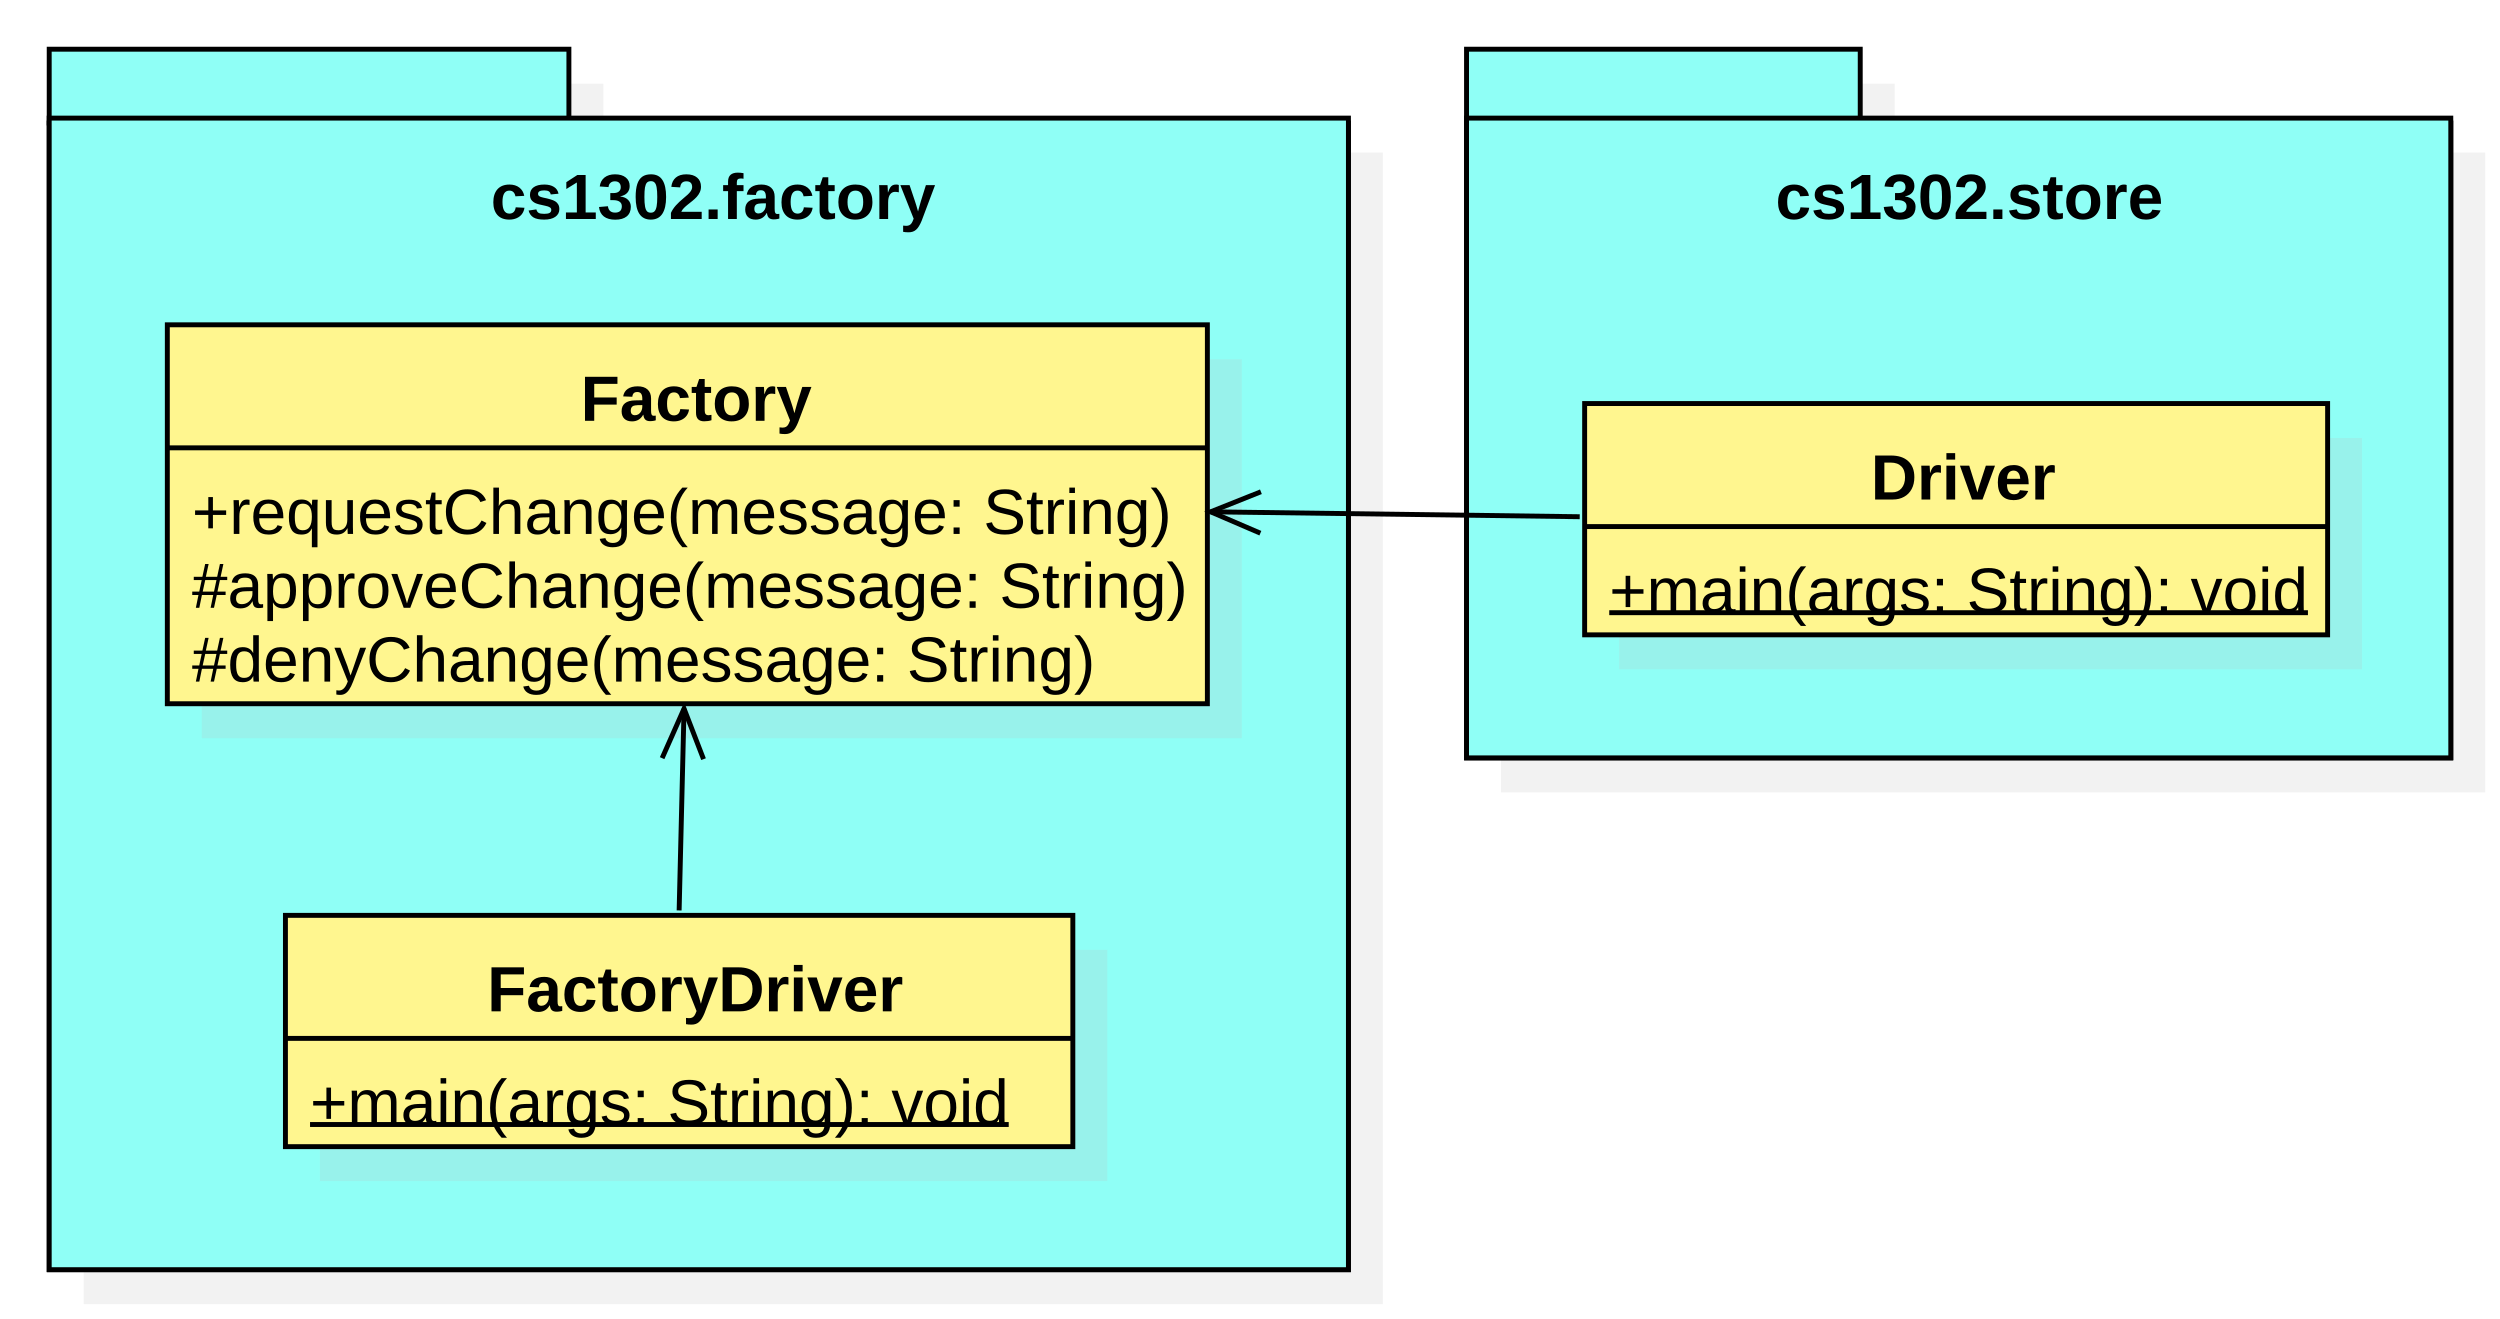
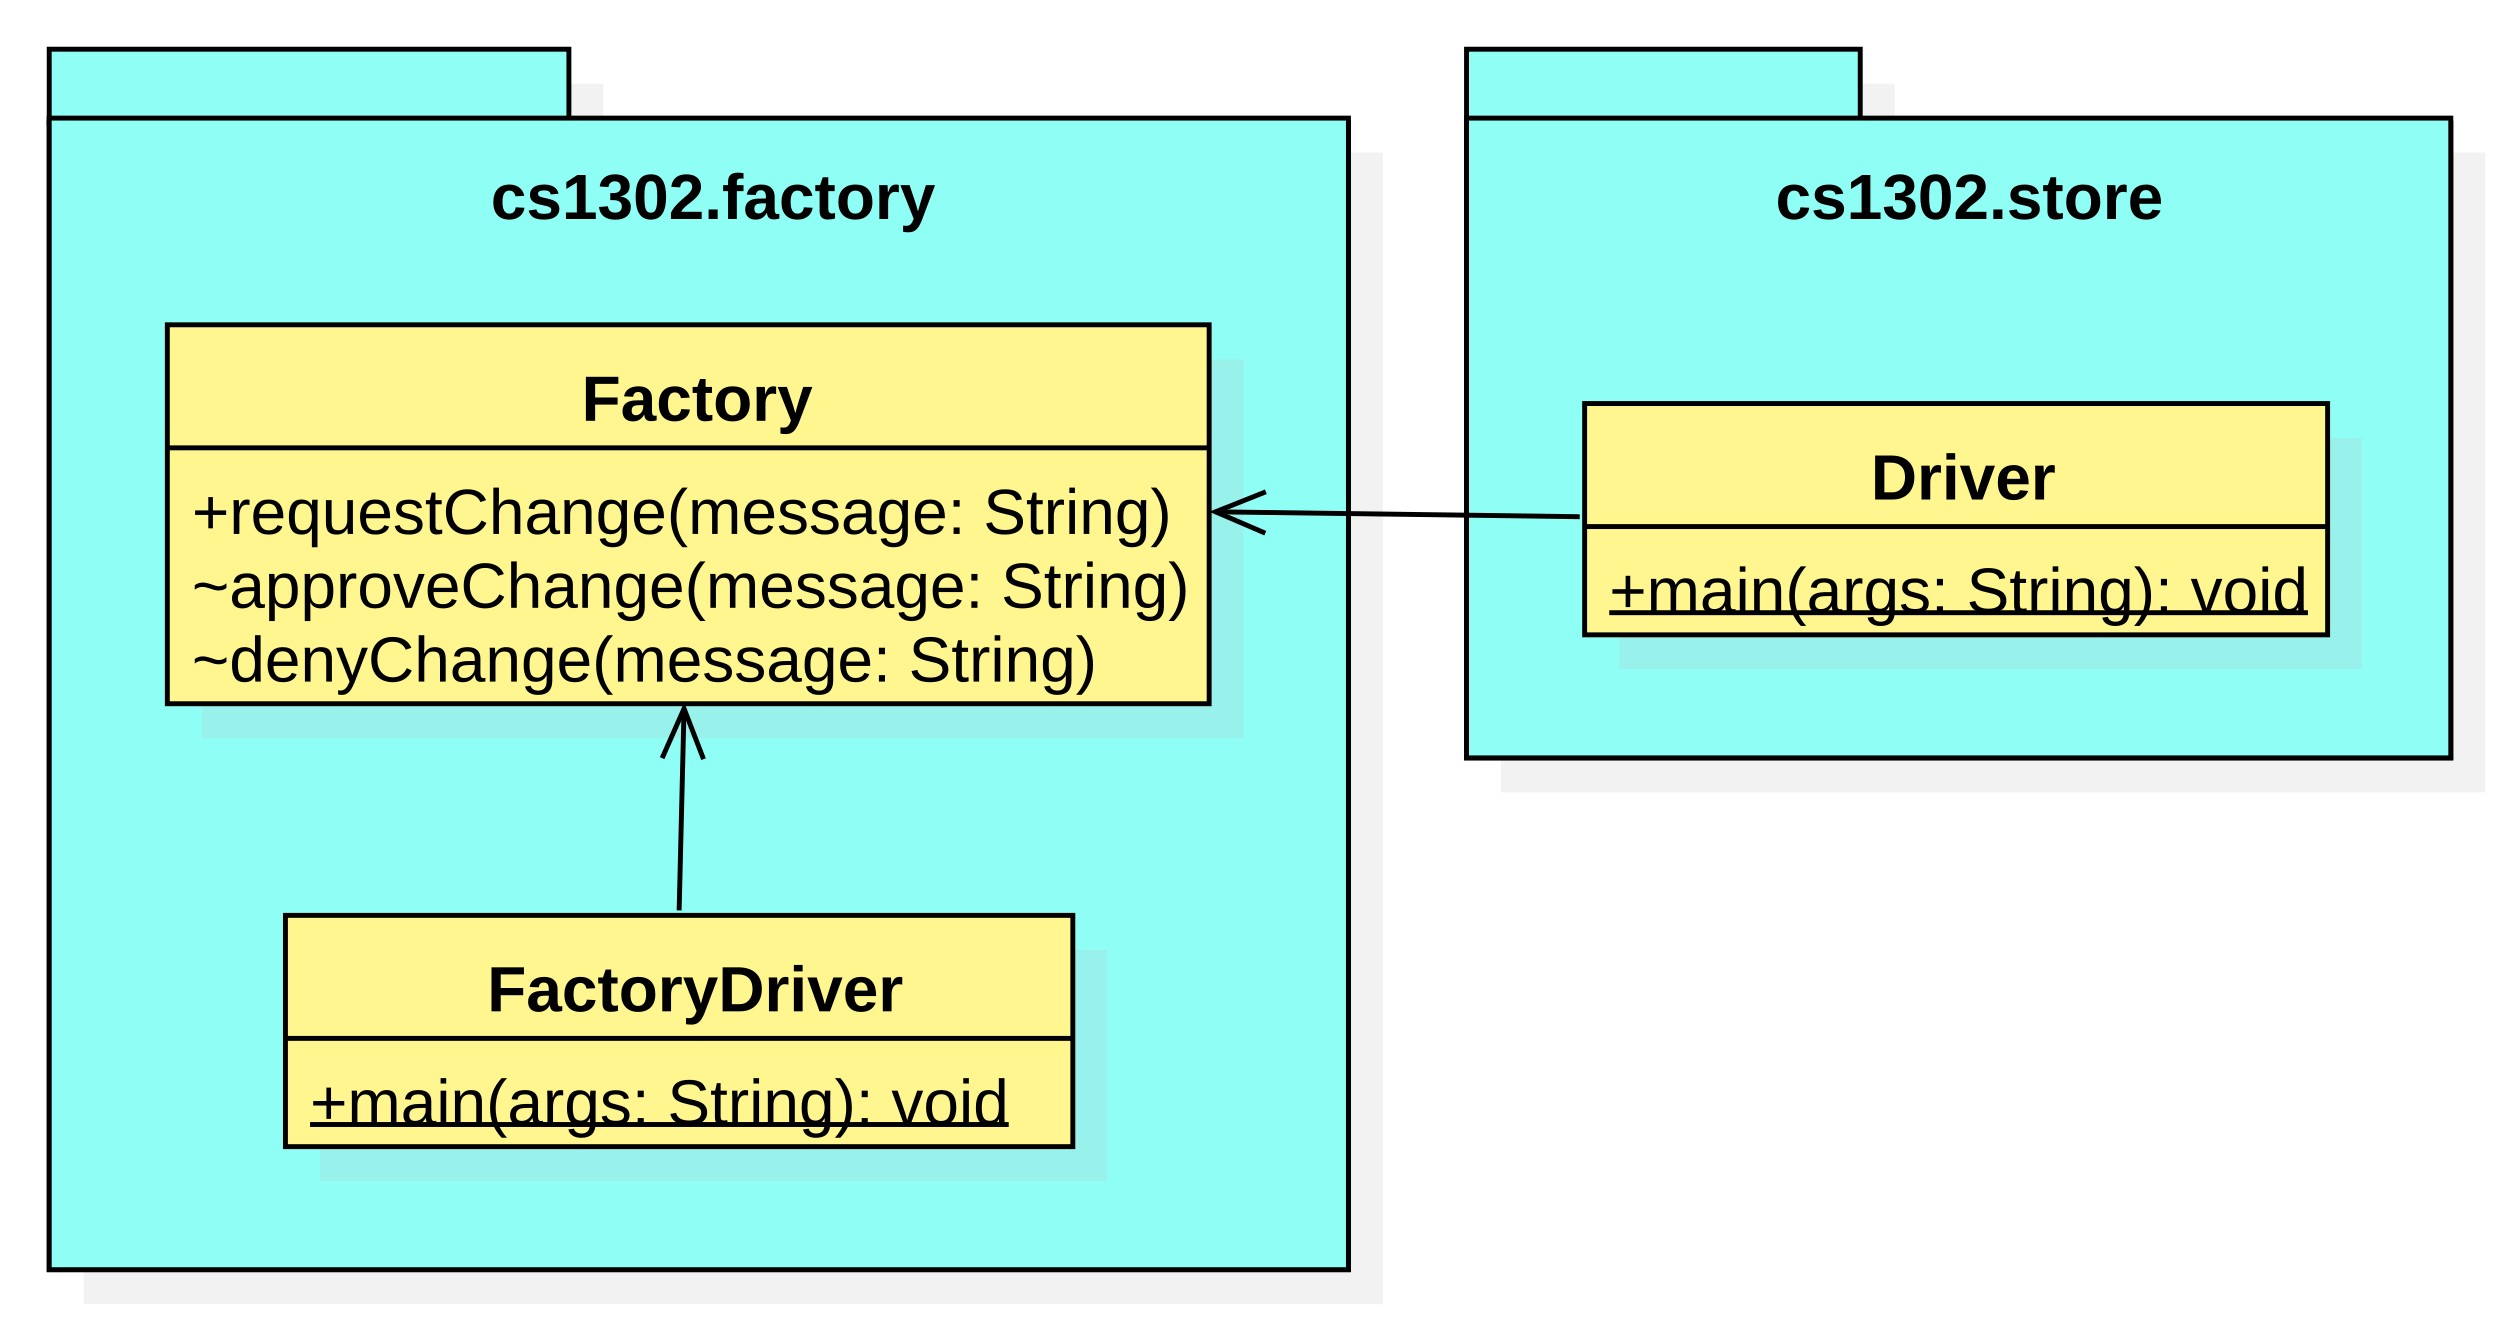
<svg xmlns="http://www.w3.org/2000/svg" version="1.1" width="508" height="268">
  <defs />
  <g>
    <g transform="translate(-30,-22) scale(1,1)">
      <rect fill="#C0C0C0" stroke="none" x="335" y="39" width="80" height="15" opacity="0.2" />
    </g>
    <g transform="translate(-30,-22) scale(1,1)">
      <rect fill="#C0C0C0" stroke="none" x="335" y="53" width="200" height="130" opacity="0.2" />
    </g>
    <g transform="translate(-30,-22) scale(1,1)">
      <rect fill="#8ffff6" stroke="none" x="328" y="47" width="200" height="129" />
    </g>
    <g transform="translate(-30,-22) scale(1,1)">
      <path fill="none" stroke="#000000" d="M 328 47 L 528 47 L 528 176 L 328 176 L 328 47 Z Z" stroke-miterlimit="10" />
    </g>
    <g transform="translate(-30,-22) scale(1,1)">
      <rect fill="#8ffff6" stroke="none" x="328" y="32" width="80" height="15" />
    </g>
    <g transform="translate(-30,-22) scale(1,1)">
      <path fill="none" stroke="#000000" d="M 328 32 L 408 32 L 408 47 L 328 47 L 328 32 Z Z" stroke-miterlimit="10" />
    </g>
    <g transform="translate(-30,-22) scale(1,1)">
      <rect fill="#8ffff6" stroke="none" x="328" y="46" width="200" height="130" />
    </g>
    <g transform="translate(-30,-22) scale(1,1)">
      <path fill="none" stroke="#000000" d="M 328 46 L 528 46 L 528 176 L 328 176 L 328 46 Z Z" stroke-miterlimit="10" />
    </g>
    <g transform="translate(-30,-22) scale(1,1)">
      <g>
        <path fill="none" stroke="none" />
        <text fill="#000000" stroke="none" font-family="Arial" font-size="13px" font-style="normal" font-weight="bold" text-decoration="none" x="390.784" y="66.5">cs1302.store</text>
      </g>
    </g>
    <g transform="translate(-30,-22) scale(1,1)">
      <rect fill="#C0C0C0" stroke="none" x="47" y="39" width="105.6" height="15" opacity="0.2" />
    </g>
    <g transform="translate(-30,-22) scale(1,1)">
      <rect fill="#C0C0C0" stroke="none" x="47" y="53" width="264" height="234" opacity="0.2" />
    </g>
    <g transform="translate(-30,-22) scale(1,1)">
      <rect fill="#8ffff6" stroke="none" x="40" y="47" width="264" height="233" />
    </g>
    <g transform="translate(-30,-22) scale(1,1)">
      <path fill="none" stroke="#000000" d="M 40 47 L 304 47 L 304 280 L 40 280 L 40 47 Z Z" stroke-miterlimit="10" />
    </g>
    <g transform="translate(-30,-22) scale(1,1)">
      <rect fill="#8ffff6" stroke="none" x="40" y="32" width="105.6" height="15" />
    </g>
    <g transform="translate(-30,-22) scale(1,1)">
      <path fill="none" stroke="#000000" d="M 40 32 L 145.6 32 L 145.6 47 L 40 47 L 40 32 Z Z" stroke-miterlimit="10" />
    </g>
    <g transform="translate(-30,-22) scale(1,1)">
      <rect fill="#8ffff6" stroke="none" x="40" y="46" width="264" height="234" />
    </g>
    <g transform="translate(-30,-22) scale(1,1)">
      <path fill="none" stroke="#000000" d="M 40 46 L 304 46 L 304 280 L 40 280 L 40 46 Z Z" stroke-miterlimit="10" />
    </g>
    <g transform="translate(-30,-22) scale(1,1)">
      <g>
        <path fill="none" stroke="none" />
        <text fill="#000000" stroke="none" font-family="Arial" font-size="13px" font-style="normal" font-weight="bold" text-decoration="none" x="129.728" y="66.5">cs1302.factory</text>
      </g>
    </g>
    <g transform="translate(-30,-22) scale(1,1)">
-       <rect fill="#C0C0C0" stroke="none" x="71" y="95" width="211.338" height="77" opacity="0.2" />
+       <rect fill="#C0C0C0" stroke="none" x="71" y="95" width="211.7" height="77" opacity="0.2" />
    </g>
    <g transform="translate(-30,-22) scale(1,1)">
-       <rect fill="#fff68f" stroke="none" x="64" y="88" width="211.338" height="77" />
+       <rect fill="#fff68f" stroke="none" x="64" y="88" width="211.7" height="77" />
    </g>
    <g transform="translate(-30,-22) scale(1,1)">
-       <path fill="none" stroke="#000000" d="M 64 88 L 275.338 88 L 275.338 165 L 64 165 L 64 88 Z Z" stroke-miterlimit="10" />
+       <path fill="none" stroke="#000000" d="M 64 88 L 275.7 88 L 275.7 165 L 64 165 L 64 88 Z Z" stroke-miterlimit="10" />
    </g>
    <g transform="translate(-30,-22) scale(1,1)">
-       <path fill="none" stroke="#000000" d="M 64 113 L 275.338 113" stroke-miterlimit="10" />
+       <path fill="none" stroke="#000000" d="M 64 113 L 275.7 113" stroke-miterlimit="10" />
    </g>
    <g transform="translate(-30,-22) scale(1,1)">
      <g>
        <path fill="none" stroke="none" />
-         <text fill="#000000" stroke="none" font-family="Arial" font-size="13px" font-style="normal" font-weight="bold" text-decoration="none" x="147.998" y="107.5">Factory</text>
+         <text fill="#000000" stroke="none" font-family="Arial" font-size="13px" font-style="normal" font-weight="bold" text-decoration="none" x="148.179" y="107.5">Factory</text>
      </g>
    </g>
    <g transform="translate(-30,-22) scale(1,1)">
      <g>
        <path fill="none" stroke="none" />
        <text fill="#000000" stroke="none" font-family="Arial" font-size="13px" font-style="normal" font-weight="normal" text-decoration="none" x="69" y="130.5">+requestChange(message: String)</text>
      </g>
    </g>
    <g transform="translate(-30,-22) scale(1,1)">
      <g>
        <path fill="none" stroke="none" />
-         <text fill="#000000" stroke="none" font-family="Arial" font-size="13px" font-style="normal" font-weight="normal" text-decoration="none" x="69" y="145.5">#approveChange(message: String)</text>
+         <text fill="#000000" stroke="none" font-family="Arial" font-size="13px" font-style="normal" font-weight="normal" text-decoration="none" x="69" y="145.5">~approveChange(message: String)</text>
      </g>
    </g>
    <g transform="translate(-30,-22) scale(1,1)">
      <g>
        <path fill="none" stroke="none" />
-         <text fill="#000000" stroke="none" font-family="Arial" font-size="13px" font-style="normal" font-weight="normal" text-decoration="none" x="69" y="160.5">#denyChange(message: String)</text>
+         <text fill="#000000" stroke="none" font-family="Arial" font-size="13px" font-style="normal" font-weight="normal" text-decoration="none" x="69" y="160.5">~denyChange(message: String)</text>
      </g>
    </g>
    <g transform="translate(-30,-22) scale(1,1)">
      <path fill="none" stroke="#000000" d="M 168 207 L 169 166" stroke-miterlimit="10" />
    </g>
    <g transform="translate(-30,-22) scale(1,1)">
      <path fill="none" stroke="#000000" d="M 172.96 176.262 L 169 166 L 164.544 176.057" stroke-miterlimit="10" />
    </g>
    <g transform="translate(-30,-22) scale(1,1)">
      <rect fill="#C0C0C0" stroke="none" x="95" y="215" width="160" height="47" opacity="0.2" />
    </g>
    <g transform="translate(-30,-22) scale(1,1)">
      <rect fill="#fff68f" stroke="none" x="88" y="208" width="160" height="47" />
    </g>
    <g transform="translate(-30,-22) scale(1,1)">
      <path fill="none" stroke="#000000" d="M 88 208 L 248 208 L 248 255 L 88 255 L 88 208 Z Z" stroke-miterlimit="10" />
    </g>
    <g transform="translate(-30,-22) scale(1,1)">
      <path fill="none" stroke="#000000" d="M 88 233 L 248 233" stroke-miterlimit="10" />
    </g>
    <g transform="translate(-30,-22) scale(1,1)">
      <g>
        <path fill="none" stroke="none" />
        <text fill="#000000" stroke="none" font-family="Arial" font-size="13px" font-style="normal" font-weight="bold" text-decoration="none" x="128.997" y="227.5">FactoryDriver</text>
      </g>
    </g>
    <g transform="translate(-30,-22) scale(1,1)">
      <g>
        <path fill="none" stroke="none" />
        <text fill="#000000" stroke="none" font-family="Arial" font-size="13px" font-style="normal" font-weight="normal" text-decoration="none" x="93" y="250.5">+main(args: String): void</text>
        <path fill="none" stroke="#000000" d="M 93 250.5 L 234.972 250.5" stroke-miterlimit="10" />
      </g>
    </g>
    <g transform="translate(-30,-22) scale(1,1)">
      <rect fill="#C0C0C0" stroke="none" x="359" y="111" width="150.972" height="47" opacity="0.2" />
    </g>
    <g transform="translate(-30,-22) scale(1,1)">
      <rect fill="#fff68f" stroke="none" x="352" y="104" width="150.972" height="47" />
    </g>
    <g transform="translate(-30,-22) scale(1,1)">
      <path fill="none" stroke="#000000" d="M 352 104 L 502.972 104 L 502.972 151 L 352 151 L 352 104 Z Z" stroke-miterlimit="10" />
    </g>
    <g transform="translate(-30,-22) scale(1,1)">
      <path fill="none" stroke="#000000" d="M 352 129 L 502.972 129" stroke-miterlimit="10" />
    </g>
    <g transform="translate(-30,-22) scale(1,1)">
      <g>
        <path fill="none" stroke="none" />
        <text fill="#000000" stroke="none" font-family="Arial" font-size="13px" font-style="normal" font-weight="bold" text-decoration="none" x="410.154" y="123.5">Driver</text>
      </g>
    </g>
    <g transform="translate(-30,-22) scale(1,1)">
      <g>
        <path fill="none" stroke="none" />
        <text fill="#000000" stroke="none" font-family="Arial" font-size="13px" font-style="normal" font-weight="normal" text-decoration="none" x="357" y="146.5">+main(args: String): void</text>
        <path fill="none" stroke="#000000" d="M 357 146.5 L 498.972 146.5" stroke-miterlimit="10" />
      </g>
    </g>
    <g transform="translate(-30,-22) scale(1,1)">
-       <path fill="none" stroke="#000000" d="M 351 127 L 276 126" stroke-miterlimit="10" />
+       <path fill="none" stroke="#000000" d="M 351 127 L 277 126" stroke-miterlimit="10" />
    </g>
    <g transform="translate(-30,-22) scale(1,1)">
-       <path fill="none" stroke="#000000" d="M 286.218 121.926 L 276 126 L 286.106 130.345" stroke-miterlimit="10" />
+       <path fill="none" stroke="#000000" d="M 287.219 121.928 L 277 126 L 287.105 130.346" stroke-miterlimit="10" />
    </g>
  </g>
</svg>
